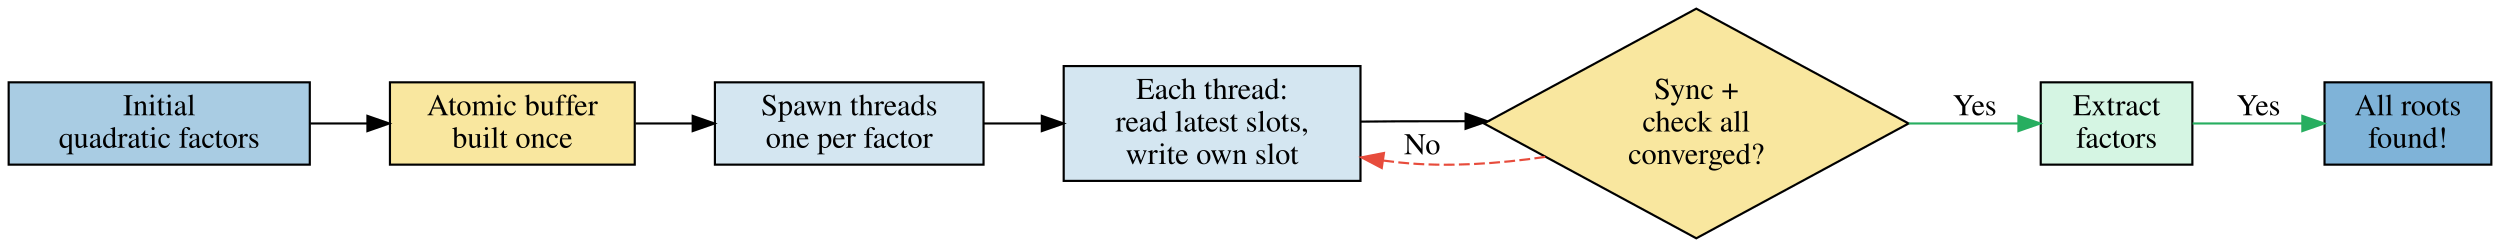
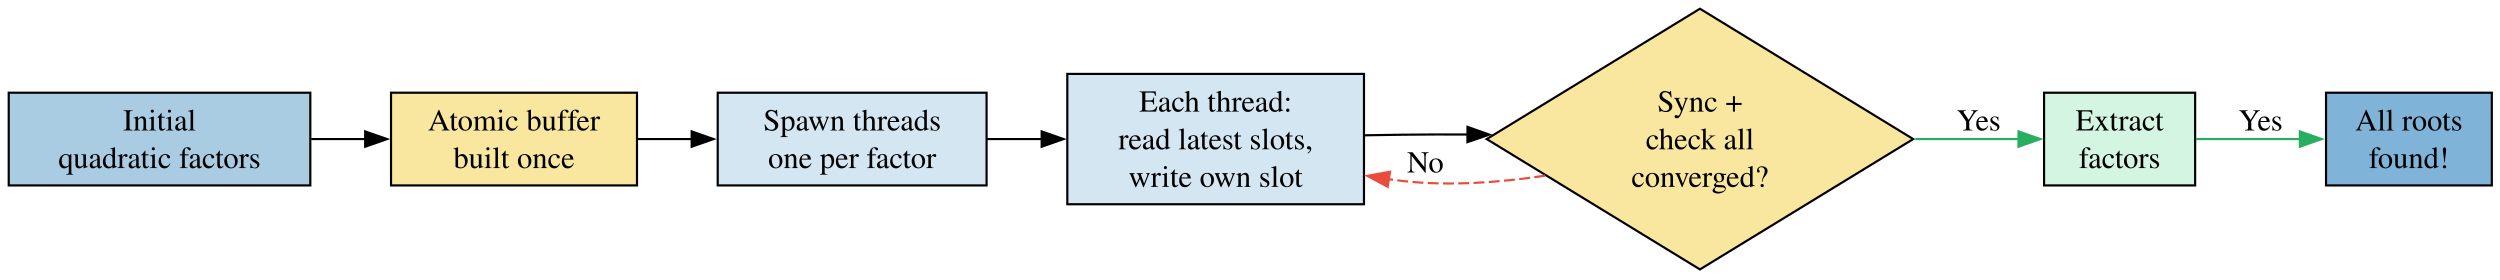
- <svg xmlns="http://www.w3.org/2000/svg" width="1154pt" height="114pt" viewBox="0.00 0.00 1154.00 114.00">
-   <g id="graph0" class="graph" transform="scale(1 1) rotate(0) translate(4 110)">
+ <svg xmlns="http://www.w3.org/2000/svg" width="1146pt" height="128pt" viewBox="0.00 0.00 1146.00 128.00">
+   <g id="graph0" class="graph" transform="scale(1 1) rotate(0) translate(4 123.5)">
    <g id="node1" class="node">
-       <polygon fill="#a9cce3" stroke="black" points="139,-72 0,-72 0,-34 139,-34 139,-72" />
-       <text text-anchor="middle" x="69.5" y="-56.8" font-family="Times,serif" font-size="14.00">Initial</text>
-       <text text-anchor="middle" x="69.5" y="-41.8" font-family="Times,serif" font-size="14.00">quadratic factors</text>
+       <polygon fill="#a9cce3" stroke="black" points="138.25,-81 0,-81 0,-38.5 138.25,-38.5 138.25,-81" />
+       <text xml:space="preserve" text-anchor="middle" x="69.12" y="-63.7" font-family="Times,serif" font-size="14.00">Initial</text>
+       <text xml:space="preserve" text-anchor="middle" x="69.12" y="-46.45" font-family="Times,serif" font-size="14.00">quadratic factors</text>
    </g>
    <g id="node2" class="node">
-       <polygon fill="#f9e79f" stroke="black" points="289,-72 176,-72 176,-34 289,-34 289,-72" />
-       <text text-anchor="middle" x="232.5" y="-56.8" font-family="Times,serif" font-size="14.00">Atomic buffer</text>
-       <text text-anchor="middle" x="232.5" y="-41.8" font-family="Times,serif" font-size="14.00">built once</text>
+       <polygon fill="#f9e79f" stroke="black" points="288,-81 175.25,-81 175.25,-38.5 288,-38.5 288,-81" />
+       <text xml:space="preserve" text-anchor="middle" x="231.62" y="-63.7" font-family="Times,serif" font-size="14.00">Atomic buffer</text>
+       <text xml:space="preserve" text-anchor="middle" x="231.62" y="-46.45" font-family="Times,serif" font-size="14.00">built once</text>
    </g>
    <g id="edge1" class="edge">
-       <path fill="none" stroke="black" d="M139.25,-53C147.97,-53 156.88,-53 165.56,-53" />
-       <polygon fill="black" stroke="black" points="165.61,-56.5 175.61,-53 165.61,-49.5 165.61,-56.5" />
+       <path fill="none" stroke="black" d="M138.66,-59.75C146.88,-59.75 155.27,-59.75 163.47,-59.75" />
+       <polygon fill="black" stroke="black" points="163.4,-63.25 173.4,-59.75 163.4,-56.25 163.4,-63.25" />
    </g>
    <g id="node3" class="node">
-       <polygon fill="#d4e6f1" stroke="black" points="450,-72 326,-72 326,-34 450,-34 450,-72" />
-       <text text-anchor="middle" x="388" y="-56.8" font-family="Times,serif" font-size="14.00">Spawn threads</text>
-       <text text-anchor="middle" x="388" y="-41.8" font-family="Times,serif" font-size="14.00">one per factor</text>
+       <polygon fill="#d4e6f1" stroke="black" points="448.25,-81 325,-81 325,-38.5 448.25,-38.5 448.25,-81" />
+       <text xml:space="preserve" text-anchor="middle" x="386.62" y="-63.7" font-family="Times,serif" font-size="14.00">Spawn threads</text>
+       <text xml:space="preserve" text-anchor="middle" x="386.62" y="-46.45" font-family="Times,serif" font-size="14.00">one per factor</text>
    </g>
    <g id="edge2" class="edge">
-       <path fill="none" stroke="black" d="M289.35,-53C297.85,-53 306.73,-53 315.51,-53" />
-       <polygon fill="black" stroke="black" points="315.75,-56.5 325.75,-53 315.75,-49.5 315.75,-56.5" />
+       <path fill="none" stroke="black" d="M288.29,-59.75C296.4,-59.75 304.84,-59.75 313.22,-59.75" />
+       <polygon fill="black" stroke="black" points="313.06,-63.25 323.06,-59.75 313.06,-56.25 313.06,-63.25" />
    </g>
    <g id="node4" class="node">
-       <polygon fill="#d4e6f1" stroke="black" points="624,-79.5 487,-79.5 487,-26.5 624,-26.5 624,-79.5" />
-       <text text-anchor="middle" x="555.5" y="-64.3" font-family="Times,serif" font-size="14.00">Each thread:</text>
-       <text text-anchor="middle" x="555.5" y="-49.3" font-family="Times,serif" font-size="14.00">read latest slots,</text>
-       <text text-anchor="middle" x="555.5" y="-34.3" font-family="Times,serif" font-size="14.00">write own slot</text>
+       <polygon fill="#d4e6f1" stroke="black" points="621.25,-89.62 485.25,-89.62 485.25,-29.87 621.25,-29.87 621.25,-89.62" />
+       <text xml:space="preserve" text-anchor="middle" x="553.25" y="-72.33" font-family="Times,serif" font-size="14.00">Each thread:</text>
+       <text xml:space="preserve" text-anchor="middle" x="553.25" y="-55.08" font-family="Times,serif" font-size="14.00">read latest slots,</text>
+       <text xml:space="preserve" text-anchor="middle" x="553.25" y="-37.83" font-family="Times,serif" font-size="14.00">write own slot</text>
    </g>
    <g id="edge3" class="edge">
-       <path fill="none" stroke="black" d="M450.16,-53C458.85,-53 467.89,-53 476.85,-53" />
-       <polygon fill="black" stroke="black" points="476.91,-56.5 486.91,-53 476.91,-49.5 476.91,-56.5" />
+       <path fill="none" stroke="black" d="M448.46,-59.75C456.64,-59.75 465.13,-59.75 473.57,-59.75" />
+       <polygon fill="black" stroke="black" points="473.5,-63.25 483.5,-59.75 473.5,-56.25 473.5,-63.25" />
    </g>
    <g id="node5" class="node">
-       <polygon fill="#f9e79f" stroke="black" points="779,-106 681,-53 779,0 877,-53 779,-106" />
-       <text text-anchor="middle" x="779" y="-64.3" font-family="Times,serif" font-size="14.00">Sync +</text>
-       <text text-anchor="middle" x="779" y="-49.3" font-family="Times,serif" font-size="14.00">check all</text>
-       <text text-anchor="middle" x="779" y="-34.3" font-family="Times,serif" font-size="14.00">converged?</text>
+       <polygon fill="#f9e79f" stroke="black" points="775.25,-119.5 677.5,-59.75 775.25,0 873,-59.75 775.25,-119.5" />
+       <text xml:space="preserve" text-anchor="middle" x="775.25" y="-72.33" font-family="Times,serif" font-size="14.00">Sync +</text>
+       <text xml:space="preserve" text-anchor="middle" x="775.25" y="-55.08" font-family="Times,serif" font-size="14.00">check all</text>
+       <text xml:space="preserve" text-anchor="middle" x="775.25" y="-37.83" font-family="Times,serif" font-size="14.00">converged?</text>
    </g>
    <g id="edge4" class="edge">
-       <path fill="none" stroke="black" d="M624.17,-53.86C630.2,-53.92 636.21,-53.97 642,-54 651.83,-54.06 662.06,-54.07 672.29,-54.05" />
-       <polygon fill="black" stroke="black" points="672.53,-57.55 682.52,-54.02 672.51,-50.55 672.53,-57.55" />
+       <path fill="none" stroke="black" d="M621.52,-61.48C627.52,-61.59 633.49,-61.68 639.25,-61.75 648.87,-61.86 658.88,-61.89 668.9,-61.85" />
+       <polygon fill="black" stroke="black" points="668.71,-65.35 678.69,-61.79 668.67,-58.35 668.71,-65.35" />
    </g>
    <g id="edge5" class="edge">
-       <path fill="none" stroke="#e74c3c" stroke-dasharray="5,2" d="M709.25,-37.56C687.75,-34.44 663.91,-32.72 642,-35 639.49,-35.26 636.95,-35.56 634.39,-35.9" />
-       <polygon fill="#e74c3c" stroke="#e74c3c" points="633.82,-32.45 624.44,-37.37 634.84,-39.37 633.82,-32.45" />
-       <text text-anchor="middle" x="652.5" y="-38.8" font-family="Times,serif" font-size="14.00">No</text>
+       <path fill="none" stroke="#e74c3c" stroke-dasharray="5,2" d="M704.29,-42.98C683.4,-39.81 660.43,-38.13 639.25,-40.5 637.05,-40.75 634.83,-41.03 632.58,-41.34" />
+       <polygon fill="#e74c3c" stroke="#e74c3c" points="632.12,-37.87 622.79,-42.88 633.21,-44.78 632.12,-37.87" />
+       <text xml:space="preserve" text-anchor="middle" x="649.38" y="-44.45" font-family="Times,serif" font-size="14.00">No</text>
    </g>
    <g id="node6" class="node">
-       <polygon fill="#d5f5e3" stroke="black" points="1008,-72 938,-72 938,-34 1008,-34 1008,-72" />
-       <text text-anchor="middle" x="973" y="-56.8" font-family="Times,serif" font-size="14.00">Extract</text>
-       <text text-anchor="middle" x="973" y="-41.8" font-family="Times,serif" font-size="14.00">factors</text>
+       <polygon fill="#d5f5e3" stroke="black" points="1002.25,-81 933,-81 933,-38.5 1002.25,-38.5 1002.25,-81" />
+       <text xml:space="preserve" text-anchor="middle" x="967.62" y="-63.7" font-family="Times,serif" font-size="14.00">Extract</text>
+       <text xml:space="preserve" text-anchor="middle" x="967.62" y="-46.45" font-family="Times,serif" font-size="14.00">factors</text>
    </g>
    <g id="edge6" class="edge">
-       <path fill="none" stroke="#27ae60" d="M877.12,-53C894.81,-53 912.44,-53 927.62,-53" />
-       <polygon fill="#27ae60" stroke="#27ae60" points="927.71,-56.5 937.71,-53 927.71,-49.5 927.71,-56.5" />
-       <text text-anchor="middle" x="907.5" y="-56.8" font-family="Times,serif" font-size="14.00">Yes</text>
+       <path fill="none" stroke="#27ae60" d="M873.95,-59.75C890.49,-59.75 906.94,-59.75 921.28,-59.75" />
+       <polygon fill="#27ae60" stroke="#27ae60" points="921.28,-63.25 931.28,-59.75 921.28,-56.25 921.28,-63.25" />
+       <text xml:space="preserve" text-anchor="middle" x="903" y="-63.7" font-family="Times,serif" font-size="14.00">Yes</text>
    </g>
    <g id="node7" class="node">
-       <polygon fill="#7fb3d8" stroke="black" points="1146,-72 1069,-72 1069,-34 1146,-34 1146,-72" />
-       <text text-anchor="middle" x="1107.5" y="-56.8" font-family="Times,serif" font-size="14.00">All roots</text>
-       <text text-anchor="middle" x="1107.5" y="-41.8" font-family="Times,serif" font-size="14.00">found!</text>
+       <polygon fill="#7fb3d8" stroke="black" points="1138.25,-81 1062.25,-81 1062.25,-38.5 1138.25,-38.5 1138.25,-81" />
+       <text xml:space="preserve" text-anchor="middle" x="1100.25" y="-63.7" font-family="Times,serif" font-size="14.00">All roots</text>
+       <text xml:space="preserve" text-anchor="middle" x="1100.25" y="-46.45" font-family="Times,serif" font-size="14.00">found!</text>
    </g>
    <g id="edge7" class="edge">
-       <path fill="none" stroke="#27ae60" d="M1008.12,-53C1023.49,-53 1041.9,-53 1058.61,-53" />
-       <polygon fill="#27ae60" stroke="#27ae60" points="1058.76,-56.5 1068.76,-53 1058.76,-49.5 1058.76,-56.5" />
-       <text text-anchor="middle" x="1038.5" y="-56.8" font-family="Times,serif" font-size="14.00">Yes</text>
+       <path fill="none" stroke="#27ae60" d="M1002.6,-59.75C1017.2,-59.75 1034.54,-59.75 1050.47,-59.75" />
+       <polygon fill="#27ae60" stroke="#27ae60" points="1050.25,-63.25 1060.25,-59.75 1050.25,-56.25 1050.25,-63.25" />
+       <text xml:space="preserve" text-anchor="middle" x="1032.25" y="-63.7" font-family="Times,serif" font-size="14.00">Yes</text>
    </g>
  </g>
</svg>
